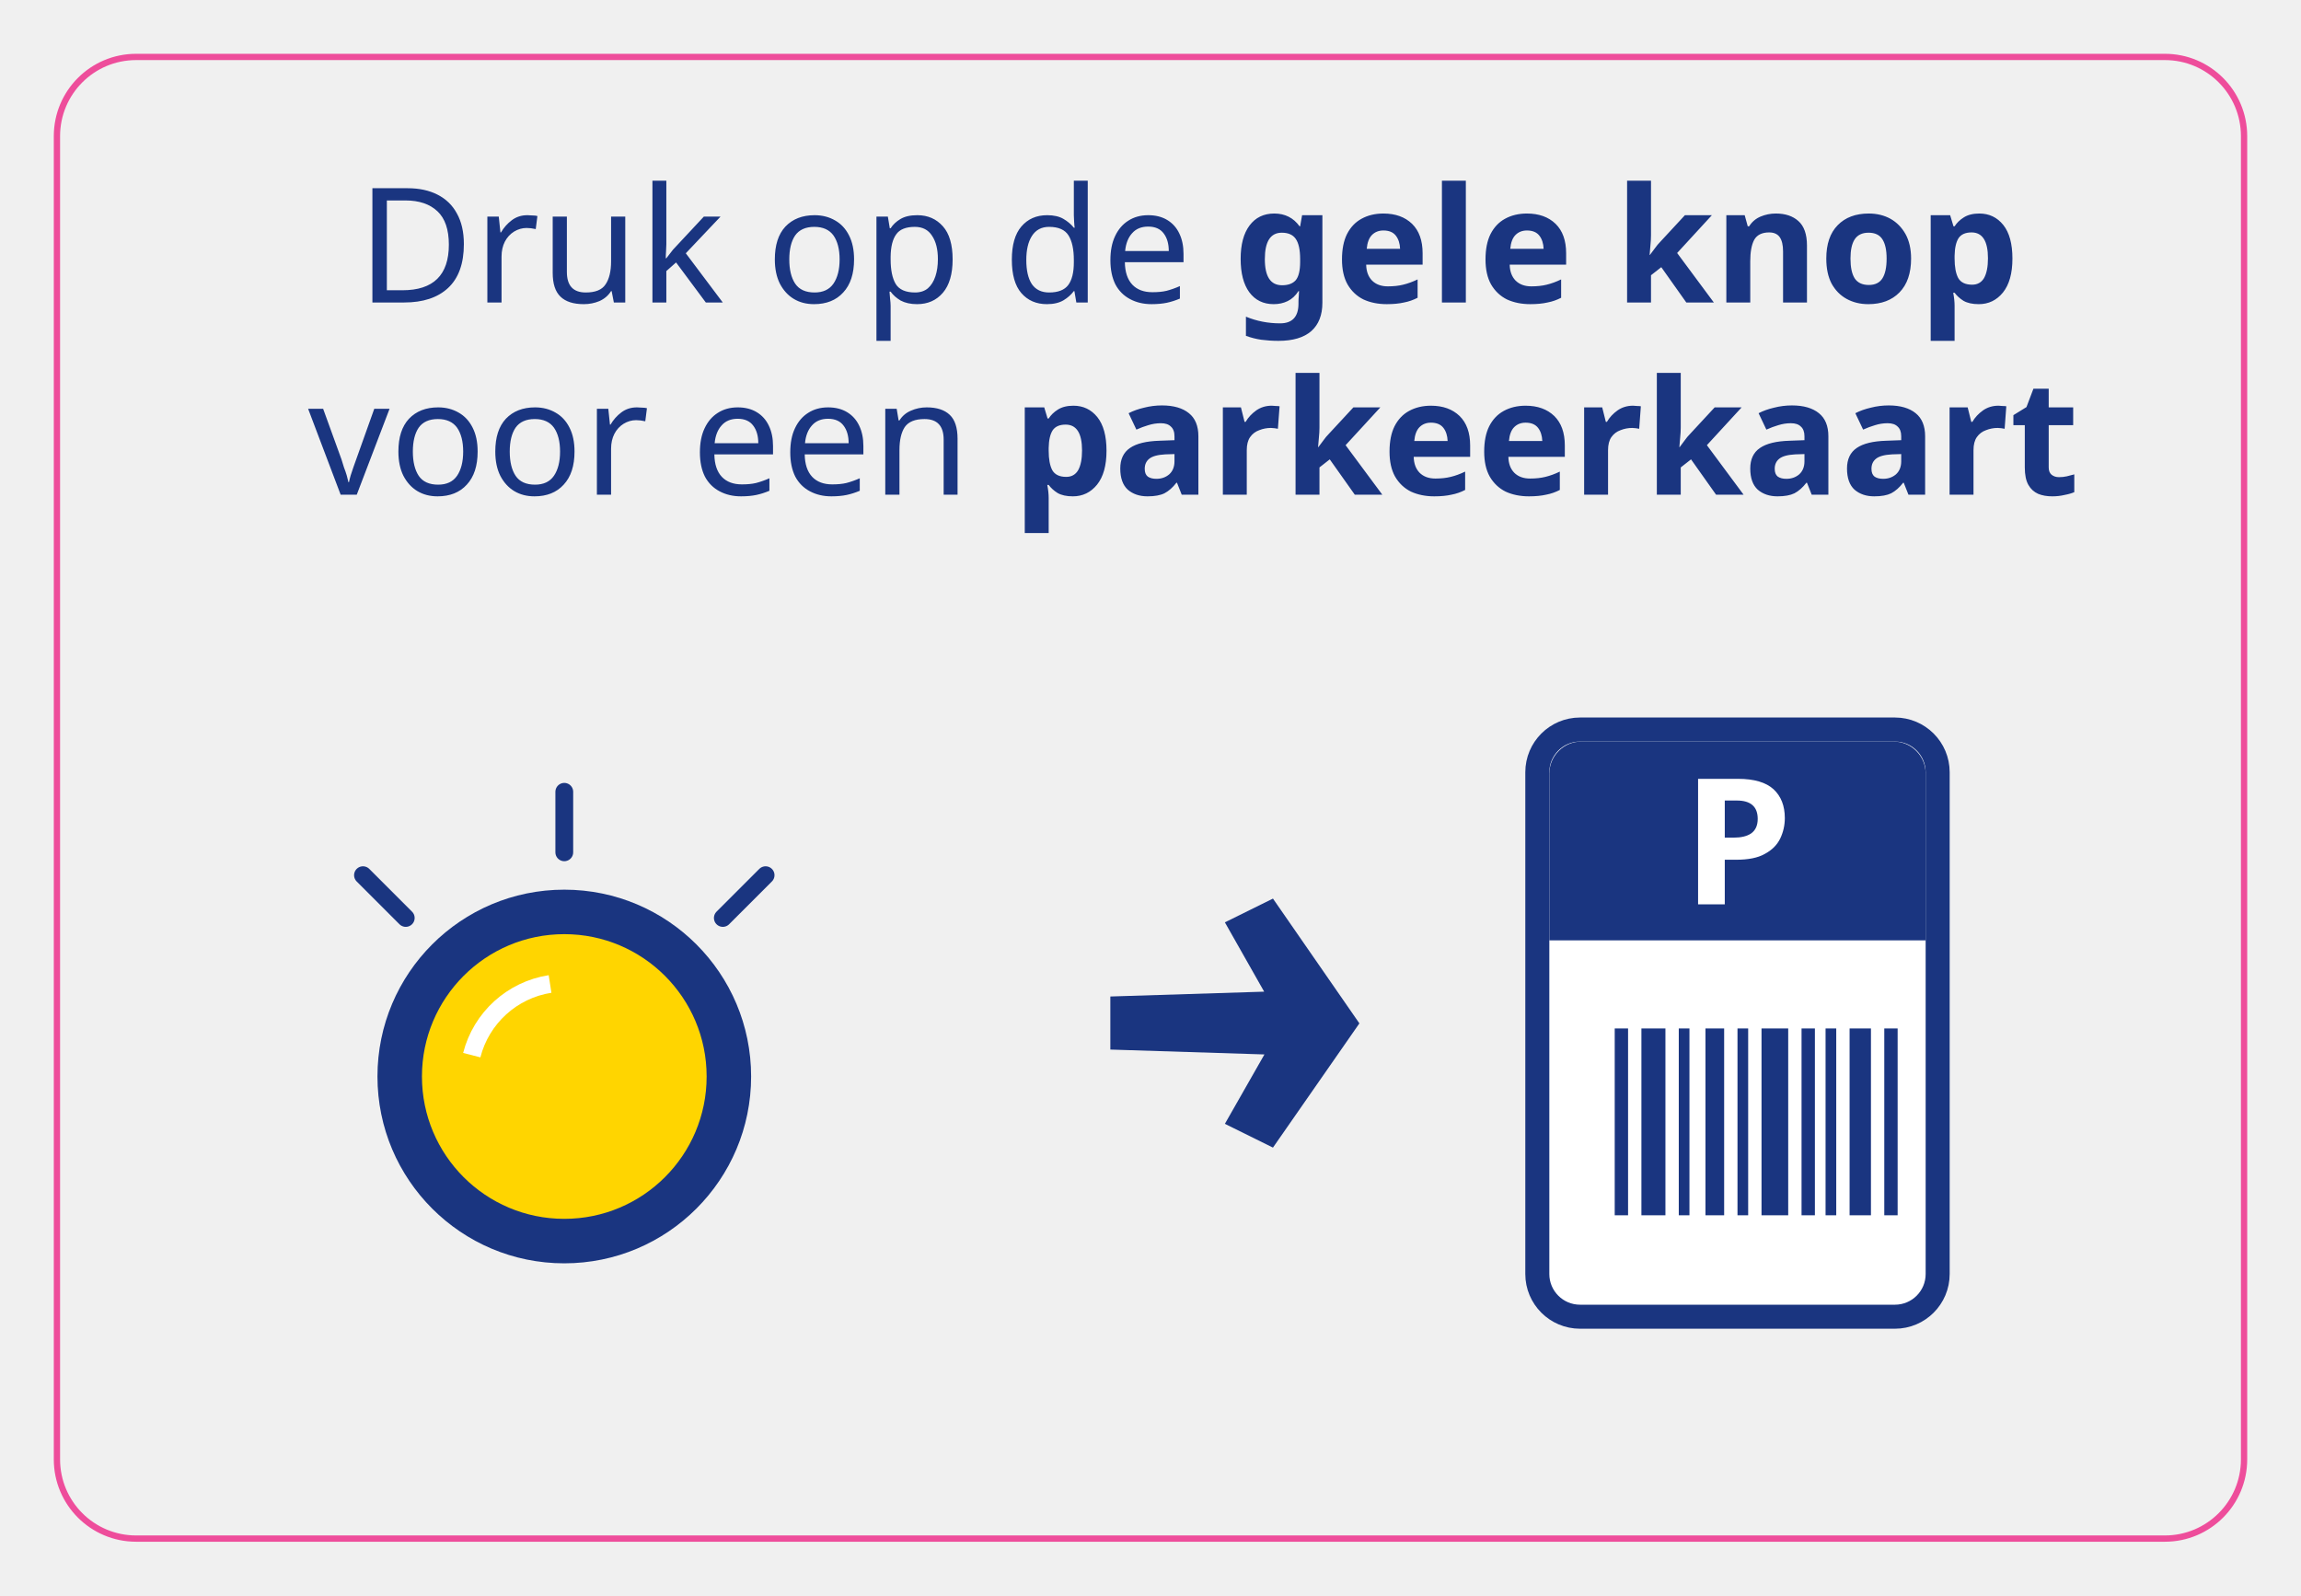
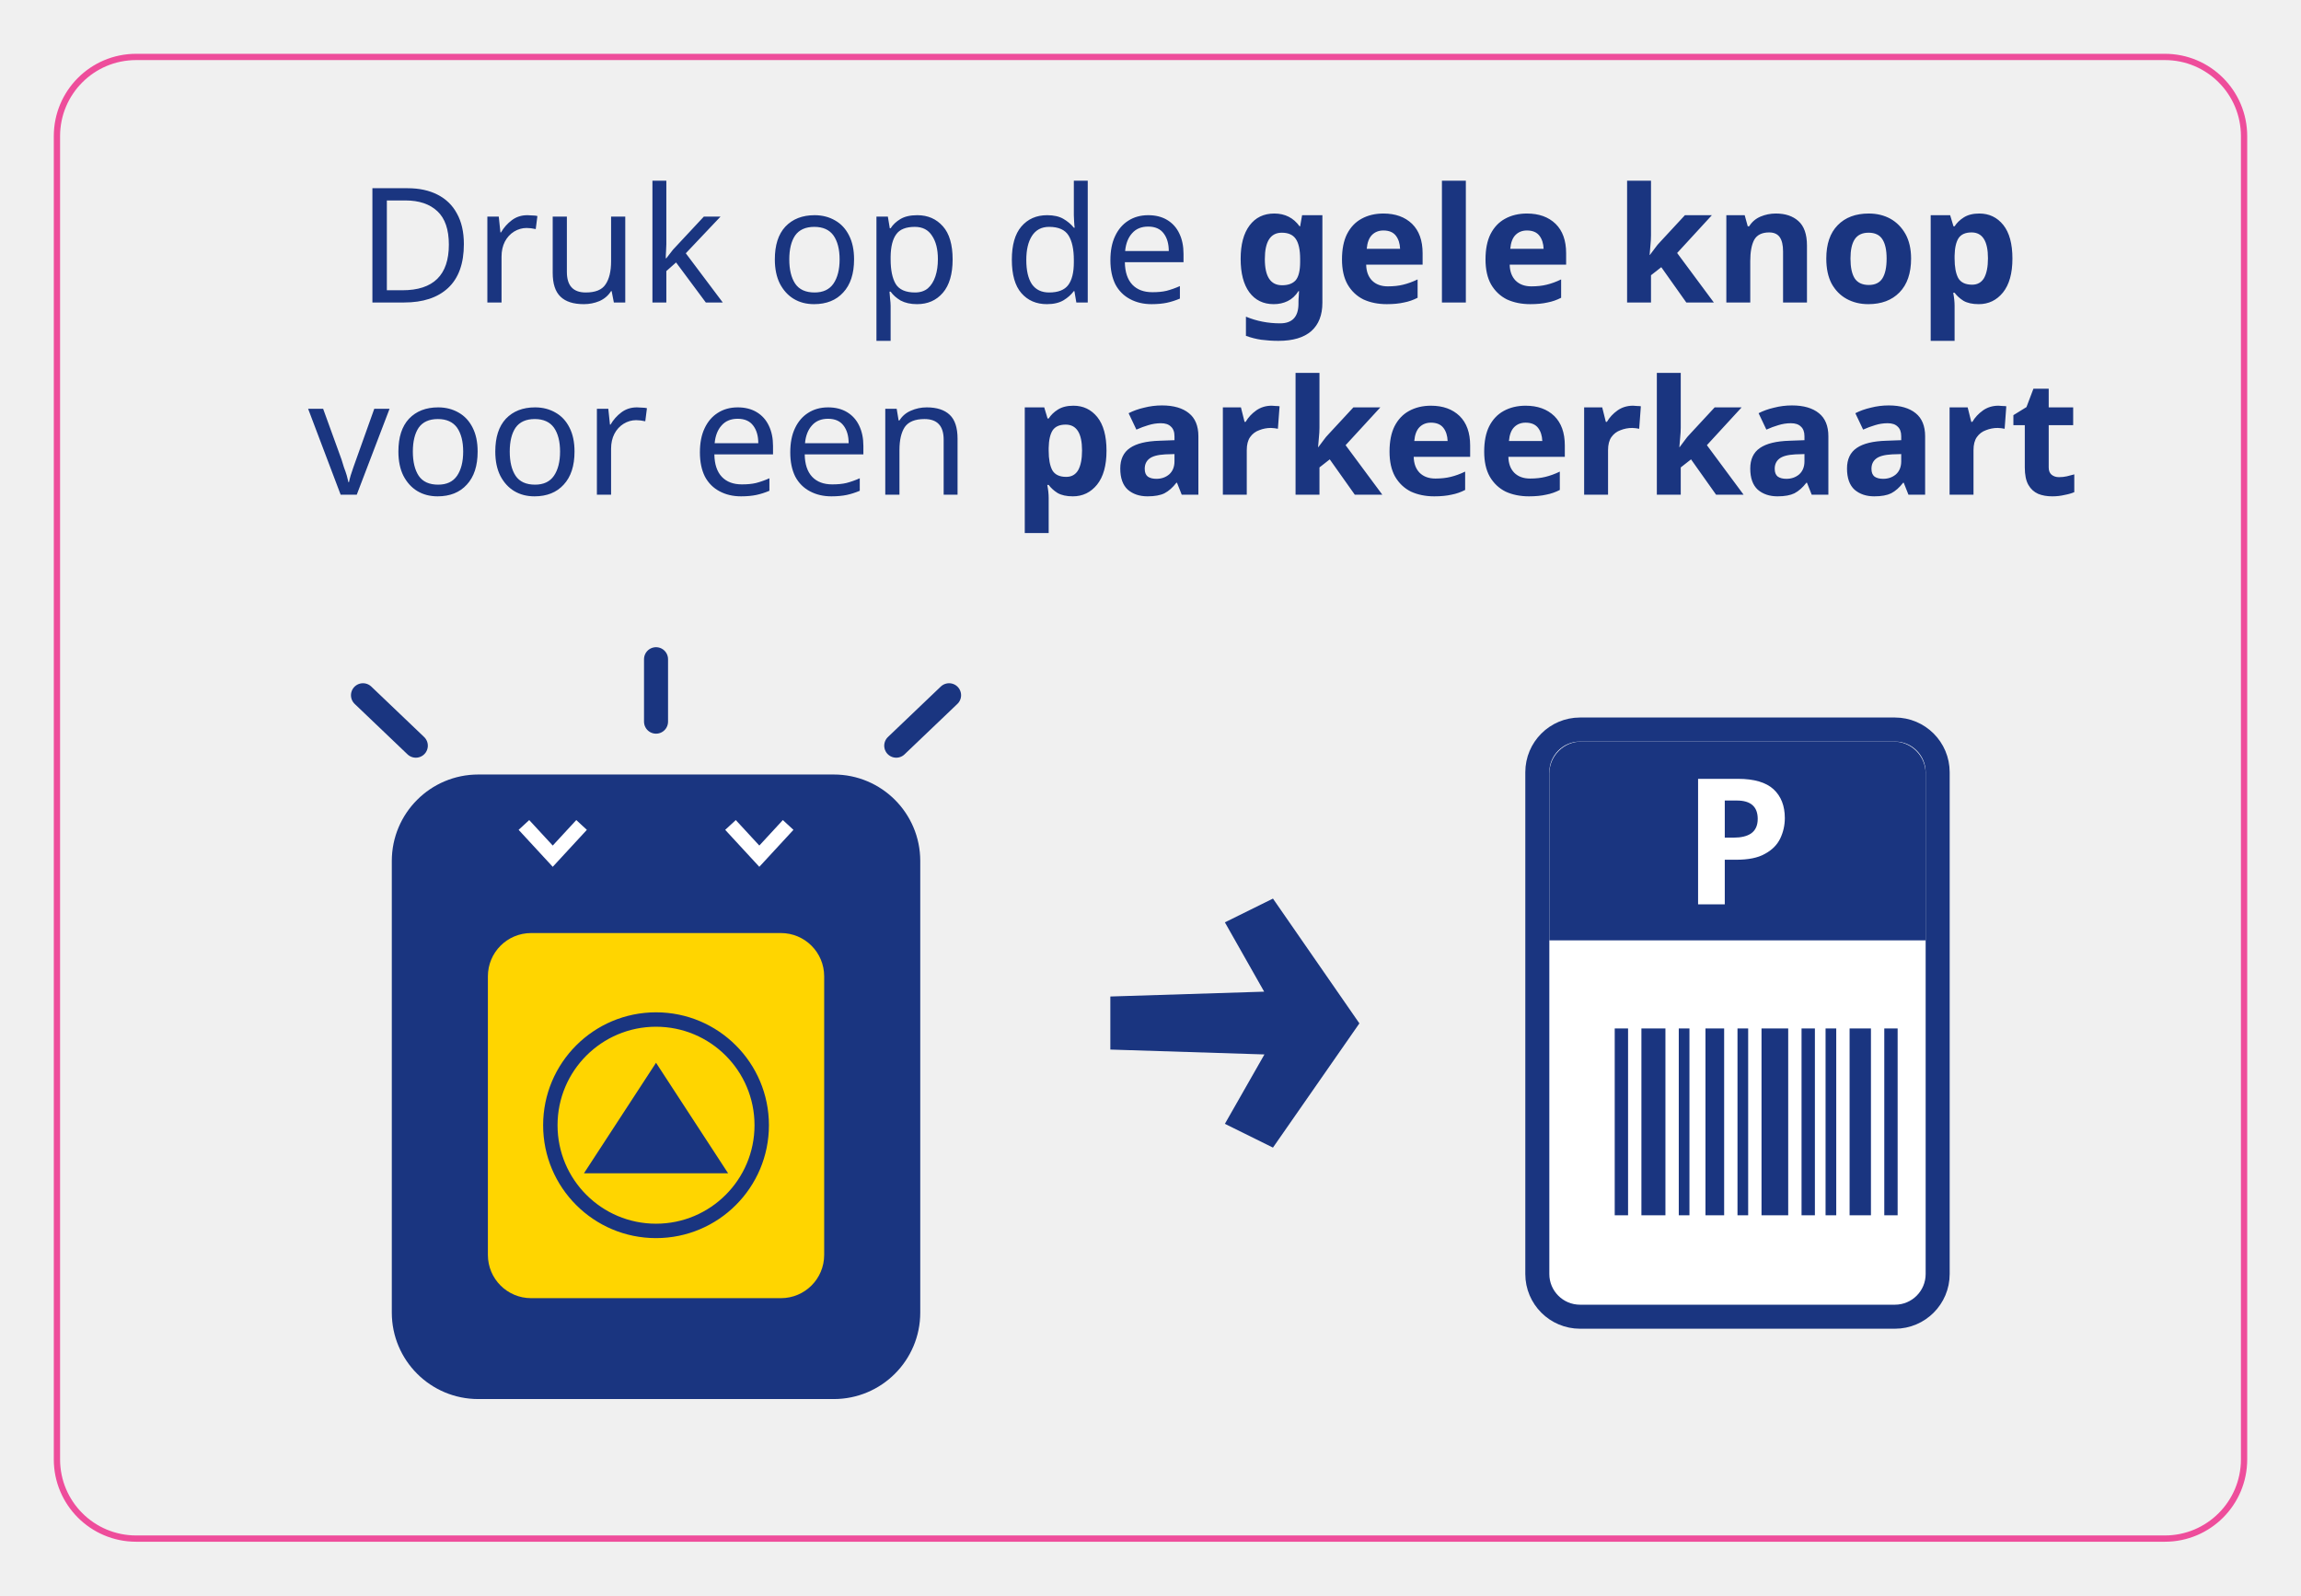
<svg xmlns="http://www.w3.org/2000/svg" width="129.32mm" height="89.67mm" viewBox="0 0 129.32 89.67">
  <g id="py-app-sticker-terminal-gele-knop-parkeerkaart-template">
    <text x="20.056" y="17" font-family="Ubuntu" font-size="9" fill="#1A3580" data-variable="text-1" xml:space="preserve">Druk op de <tspan font-family="Ubuntu" font-weight="bold">gele knop</tspan>
    </text>
    <text x="17.316" y="27.8" font-family="Ubuntu" font-size="9" fill="#1A3580" data-variable="text-2" xml:space="preserve">voor een <tspan font-family="Ubuntu" font-weight="bold">parkeerkaart</tspan>
    </text>
    <g id="py-atom-icon-knop-geel">
-       <g data-element="py-atom-icon-knop-geel" transform="translate(20.4 44) scale(1 1)">
-         <g transform="translate(-4.686 -1.5)">
-           <circle cx="16" cy="18" r="10.5" fill="#1A3580" id="housing" />
-           <circle cx="16" cy="18" r="8" fill="#FFD500" id="button" />
-           <path transform="translate(0 0)" d="M10.800 16.800A5.4 5.4 0 0 1 15.200 12.800" fill="none" stroke="#FFFFFF" stroke-width="1" id="highlight" />
+       <g data-element="py-atom-icon-knop-geel" transform="translate(20.4 36.373) scale(1.35 1.35)">
+         <g transform="translate(1.2 5.3)">
+           <rect x="0" y="0" width="22" height="26" rx="3.6" ry="3.6" fill="#1A3580" id="bezel" />
+           <g id="chevrons">
+             <path transform="translate(0 0)" d="M5.500 2.1L6.700 3.4L7.900 2.1" fill="none" stroke="#FFFFFF" stroke-width="0.6" />
+             <path transform="translate(0 0)" d="M14.100 2.1L15.300 3.4L16.500 2.1" fill="none" stroke="#FFFFFF" stroke-width="0.6" />
+           </g>
+           <rect x="4" y="6.6" width="14" height="15.2" rx="1.8" ry="1.8" fill="#FFD500" id="button" />
+           <circle cx="11" cy="14.6" r="4.4" fill="none" stroke="#1A3580" stroke-width="0.6" id="ring" />
+           <path transform="translate(0 0)" d="M11.000 12.000L14.000 16.600L8.000 16.600Z" fill="#1A3580" id="triangle" />
          <g id="burst">
-             <line x1="7.09" y1="9.09" x2="4.686" y2="6.686" stroke="#1A3580" stroke-width="1" stroke-linecap="round" />
-             <line x1="16" y1="5.4" x2="16" y2="2" stroke="#1A3580" stroke-width="1" stroke-linecap="round" />
-             <line x1="24.91" y1="9.09" x2="27.314" y2="6.686" stroke="#1A3580" stroke-width="1" stroke-linecap="round" />
+             <line x1="11" y1="-2.2" x2="11" y2="-4.8" stroke="#1A3580" stroke-width="1" stroke-linecap="round" />
+             <line x1="1" y1="-1.2" x2="-1.2" y2="-3.3" stroke="#1A3580" stroke-width="1" stroke-linecap="round" />
+             <line x1="21" y1="-1.2" x2="23.2" y2="-3.3" stroke="#1A3580" stroke-width="1" stroke-linecap="round" />
          </g>
        </g>
      </g>
    </g>
    <g id="py-atom-arrow-left-solid">
      <g data-element="py-atom-arrow-left-solid" transform="translate(76.4 50.501) scale(-2.158 2.158)">
        <path d="M2.251 0L0 3.25L2.251 6.485L3.503 5.866L2.473 4.059L6.486 3.932L6.486 2.55L2.48 2.424L3.503 0.619L2.251 0" fill="#1A3580" />
      </g>
    </g>
    <g id="py-atom-icon-parkeerkaart">
      <g data-element="py-atom-icon-parkeerkaart" transform="translate(86.4 41) scale(1.5 1.5)">
        <g transform="translate(0 0)">
          <rect x="0" y="0" width="15" height="22" rx="1.6" ry="1.6" fill="#FFFFFF" stroke="#1A3580" stroke-width="0.9" id="card" />
          <path transform="translate(0 0)" d="M1.650 0.450H13.350A1.200 1.200 0 0 1 14.550 1.650V7.900H0.450V1.650A1.200 1.200 0 0 1 1.650 0.450Z" fill="#1A3580" id="header" />
          <text x="7.5" y="6.55" font-family="Ubuntu" font-size="6.6" font-weight="bold" text-anchor="middle" fill="#FFFFFF" id="p" xml:space="preserve">P</text>
          <rect x="2.9" y="11.2" width="0.5" height="7" fill="#1A3580" />
          <rect x="3.9" y="11.2" width="0.9" height="7" fill="#1A3580" />
          <rect x="5.3" y="11.2" width="0.4" height="7" fill="#1A3580" />
          <rect x="6.3" y="11.2" width="0.7" height="7" fill="#1A3580" />
          <rect x="7.5" y="11.2" width="0.4" height="7" fill="#1A3580" />
          <rect x="8.4" y="11.2" width="1" height="7" fill="#1A3580" />
          <rect x="9.9" y="11.2" width="0.5" height="7" fill="#1A3580" />
          <rect x="10.8" y="11.2" width="0.4" height="7" fill="#1A3580" />
          <rect x="11.7" y="11.2" width="0.8" height="7" fill="#1A3580" />
          <rect x="13" y="11.2" width="0.5" height="7" fill="#1A3580" />
        </g>
      </g>
    </g>
    <g id="cut-contour" data-spot="ThruCut">
      <rect x="3.2" y="3.2" width="122.92" height="83.27" fill="none" stroke="#EE4D9B" stroke-width="0.353" rx="4.45" ry="4.45" />
    </g>
    <g id="guides" visibility="hidden">
      <rect x="3" y="3" width="123.32" height="83.67" fill="none" stroke="#00A0E0" stroke-width="0.2" />
    </g>
  </g>
</svg>
